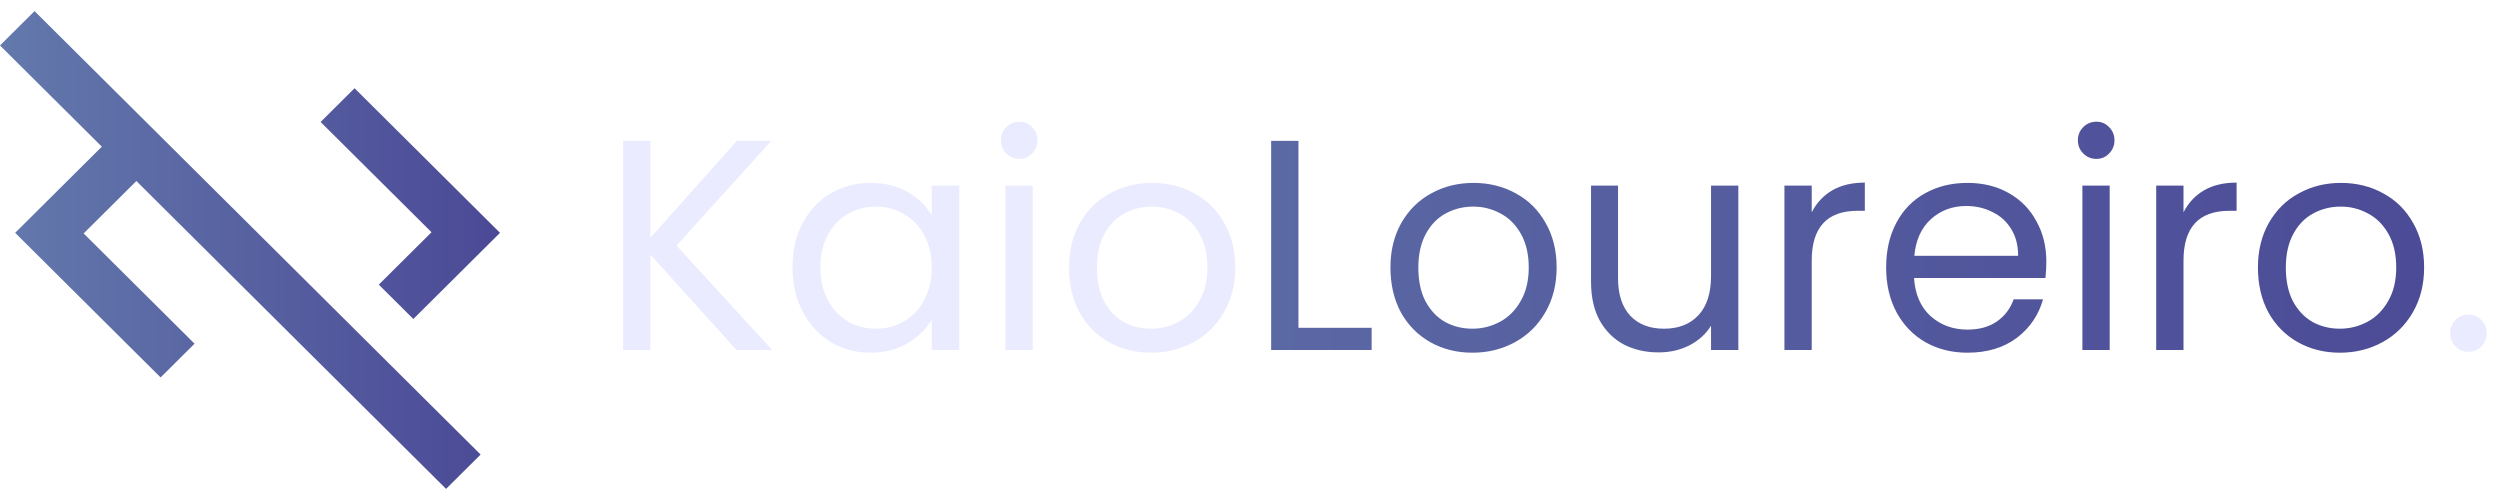
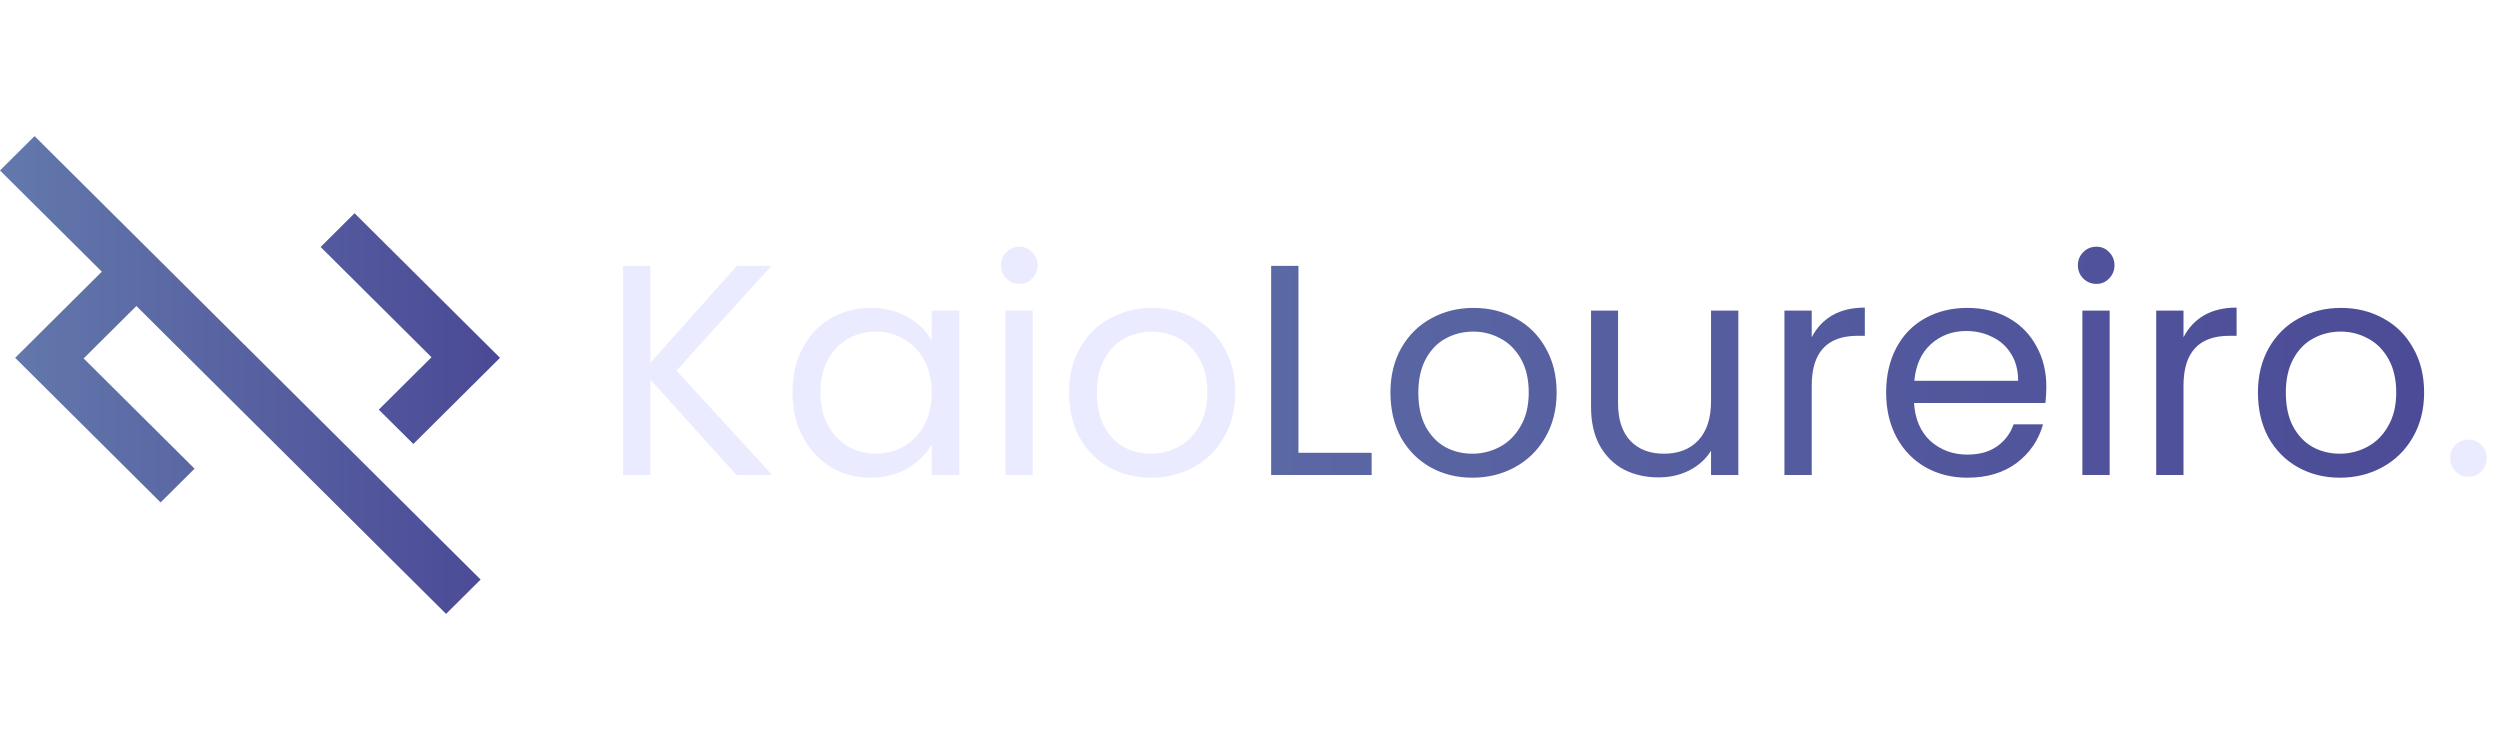
- <svg xmlns="http://www.w3.org/2000/svg" width="200" height="40" viewBox="0 0 200 40" fill="none">
-   <mask id="mask0_582_373" style="mask-type:alpha" maskUnits="userSpaceOnUse" x="0" y="0" width="40" height="40">
-     <rect width="40" height="40" fill="#D9D9D9" />
+ <svg xmlns="http://www.w3.org/2000/svg" width="200" height="60" viewBox="0 0 200 60" fill="none">
+   <mask id="mask0_582_393" style="mask-type:alpha" maskUnits="userSpaceOnUse" x="0" y="10" width="40" height="40">
+     <rect y="10" width="40" height="40" fill="#D9D9D9" />
  </mask>
-   <g mask="url(#mask0_582_373)">
-     <path d="M35.685 39.111L10.909 14.481L6.691 18.674L15.564 27.495L12.848 30.194L1.212 18.626L8.145 11.734L0 3.636L2.764 0.889L38.449 36.364L35.685 39.111ZM33.067 25.519L30.303 22.771L34.521 18.578L25.648 9.758L28.364 7.058L40 18.626L33.067 25.519Z" fill="url(#paint0_linear_582_373)" />
+   <g mask="url(#mask0_582_393)">
+     <path d="M35.685 49.111L10.909 24.481L6.691 28.674L15.564 37.495L12.848 40.194L1.212 28.626L8.145 21.734L0 13.636L2.764 10.889L38.449 46.364L35.685 49.111ZM33.067 35.519L30.303 32.772L34.521 28.578L25.648 19.758L28.364 17.058L40 28.626L33.067 35.519Z" fill="url(#paint0_linear_582_393)" />
  </g>
-   <path d="M58.92 28L52.032 20.368V28H49.848V11.272H52.032V19.024L58.944 11.272H61.704L54.12 19.648L61.776 28H58.92ZM63.399 21.376C63.399 20.032 63.671 18.856 64.215 17.848C64.759 16.824 65.503 16.032 66.447 15.472C67.407 14.912 68.471 14.632 69.639 14.632C70.791 14.632 71.791 14.88 72.639 15.376C73.487 15.872 74.119 16.496 74.535 17.248V14.848H76.743V28H74.535V25.552C74.103 26.32 73.455 26.96 72.591 27.472C71.743 27.968 70.751 28.216 69.615 28.216C68.447 28.216 67.391 27.928 66.447 27.352C65.503 26.776 64.759 25.968 64.215 24.928C63.671 23.888 63.399 22.704 63.399 21.376ZM74.535 21.4C74.535 20.408 74.335 19.544 73.935 18.808C73.535 18.072 72.991 17.512 72.303 17.128C71.631 16.728 70.887 16.528 70.071 16.528C69.255 16.528 68.511 16.72 67.839 17.104C67.167 17.488 66.631 18.048 66.231 18.784C65.831 19.52 65.631 20.384 65.631 21.376C65.631 22.384 65.831 23.264 66.231 24.016C66.631 24.752 67.167 25.32 67.839 25.72C68.511 26.104 69.255 26.296 70.071 26.296C70.887 26.296 71.631 26.104 72.303 25.72C72.991 25.32 73.535 24.752 73.935 24.016C74.335 23.264 74.535 22.392 74.535 21.4ZM81.562 12.712C81.146 12.712 80.794 12.568 80.506 12.28C80.218 11.992 80.074 11.64 80.074 11.224C80.074 10.808 80.218 10.456 80.506 10.168C80.794 9.88 81.146 9.736 81.562 9.736C81.962 9.736 82.298 9.88 82.57 10.168C82.858 10.456 83.002 10.808 83.002 11.224C83.002 11.64 82.858 11.992 82.57 12.28C82.298 12.568 81.962 12.712 81.562 12.712ZM82.618 14.848V28H80.434V14.848H82.618ZM92.076 28.216C90.844 28.216 89.724 27.936 88.716 27.376C87.724 26.816 86.94 26.024 86.364 25C85.804 23.96 85.524 22.76 85.524 21.4C85.524 20.056 85.812 18.872 86.388 17.848C86.98 16.808 87.78 16.016 88.788 15.472C89.796 14.912 90.924 14.632 92.172 14.632C93.42 14.632 94.548 14.912 95.556 15.472C96.564 16.016 97.356 16.8 97.932 17.824C98.524 18.848 98.82 20.04 98.82 21.4C98.82 22.76 98.516 23.96 97.908 25C97.316 26.024 96.508 26.816 95.484 27.376C94.46 27.936 93.324 28.216 92.076 28.216ZM92.076 26.296C92.86 26.296 93.596 26.112 94.284 25.744C94.972 25.376 95.524 24.824 95.94 24.088C96.372 23.352 96.588 22.456 96.588 21.4C96.588 20.344 96.38 19.448 95.964 18.712C95.548 17.976 95.004 17.432 94.332 17.08C93.66 16.712 92.932 16.528 92.148 16.528C91.348 16.528 90.612 16.712 89.94 17.08C89.284 17.432 88.756 17.976 88.356 18.712C87.956 19.448 87.756 20.344 87.756 21.4C87.756 22.472 87.948 23.376 88.332 24.112C88.732 24.848 89.26 25.4 89.916 25.768C90.572 26.12 91.292 26.296 92.076 26.296ZM197.497 28.144C197.081 28.144 196.729 28 196.441 27.712C196.153 27.424 196.009 27.072 196.009 26.656C196.009 26.24 196.153 25.888 196.441 25.6C196.729 25.312 197.081 25.168 197.497 25.168C197.897 25.168 198.233 25.312 198.505 25.6C198.793 25.888 198.937 26.24 198.937 26.656C198.937 27.072 198.793 27.424 198.505 27.712C198.233 28 197.897 28.144 197.497 28.144Z" fill="#EBEBFF" />
-   <path d="M103.876 26.224H109.732V28H101.692V11.272H103.876V26.224ZM117.787 28.216C116.555 28.216 115.435 27.936 114.427 27.376C113.435 26.816 112.651 26.024 112.075 25C111.515 23.96 111.235 22.76 111.235 21.4C111.235 20.056 111.523 18.872 112.099 17.848C112.691 16.808 113.491 16.016 114.499 15.472C115.507 14.912 116.635 14.632 117.883 14.632C119.131 14.632 120.259 14.912 121.267 15.472C122.275 16.016 123.067 16.8 123.643 17.824C124.235 18.848 124.531 20.04 124.531 21.4C124.531 22.76 124.227 23.96 123.619 25C123.027 26.024 122.219 26.816 121.195 27.376C120.171 27.936 119.035 28.216 117.787 28.216ZM117.787 26.296C118.571 26.296 119.307 26.112 119.995 25.744C120.683 25.376 121.235 24.824 121.651 24.088C122.083 23.352 122.299 22.456 122.299 21.4C122.299 20.344 122.091 19.448 121.675 18.712C121.259 17.976 120.715 17.432 120.043 17.08C119.371 16.712 118.643 16.528 117.859 16.528C117.059 16.528 116.323 16.712 115.651 17.08C114.995 17.432 114.467 17.976 114.067 18.712C113.667 19.448 113.467 20.344 113.467 21.4C113.467 22.472 113.659 23.376 114.043 24.112C114.443 24.848 114.971 25.4 115.627 25.768C116.283 26.12 117.003 26.296 117.787 26.296ZM139.067 14.848V28H136.883V26.056C136.467 26.728 135.883 27.256 135.131 27.64C134.395 28.008 133.579 28.192 132.683 28.192C131.659 28.192 130.739 27.984 129.923 27.568C129.107 27.136 128.459 26.496 127.979 25.648C127.515 24.8 127.283 23.768 127.283 22.552V14.848H129.443V22.264C129.443 23.56 129.771 24.56 130.427 25.264C131.083 25.952 131.979 26.296 133.115 26.296C134.283 26.296 135.203 25.936 135.875 25.216C136.547 24.496 136.883 23.448 136.883 22.072V14.848H139.067ZM144.938 16.984C145.322 16.232 145.866 15.648 146.57 15.232C147.29 14.816 148.162 14.608 149.186 14.608V16.864H148.61C146.162 16.864 144.938 18.192 144.938 20.848V28H142.754V14.848H144.938V16.984ZM163.707 20.92C163.707 21.336 163.683 21.776 163.635 22.24H153.123C153.203 23.536 153.643 24.552 154.443 25.288C155.259 26.008 156.243 26.368 157.395 26.368C158.339 26.368 159.123 26.152 159.747 25.72C160.387 25.272 160.835 24.68 161.091 23.944H163.443C163.091 25.208 162.387 26.24 161.331 27.04C160.275 27.824 158.963 28.216 157.395 28.216C156.147 28.216 155.027 27.936 154.035 27.376C153.059 26.816 152.291 26.024 151.731 25C151.171 23.96 150.891 22.76 150.891 21.4C150.891 20.04 151.163 18.848 151.707 17.824C152.251 16.8 153.011 16.016 153.987 15.472C154.979 14.912 156.115 14.632 157.395 14.632C158.643 14.632 159.747 14.904 160.707 15.448C161.667 15.992 162.403 16.744 162.915 17.704C163.443 18.648 163.707 19.72 163.707 20.92ZM161.451 20.464C161.451 19.632 161.267 18.92 160.899 18.328C160.531 17.72 160.027 17.264 159.387 16.96C158.763 16.64 158.067 16.48 157.299 16.48C156.195 16.48 155.251 16.832 154.467 17.536C153.699 18.24 153.259 19.216 153.147 20.464H161.451ZM167.718 12.712C167.302 12.712 166.95 12.568 166.662 12.28C166.374 11.992 166.23 11.64 166.23 11.224C166.23 10.808 166.374 10.456 166.662 10.168C166.95 9.88 167.302 9.736 167.718 9.736C168.118 9.736 168.454 9.88 168.726 10.168C169.014 10.456 169.158 10.808 169.158 11.224C169.158 11.64 169.014 11.992 168.726 12.28C168.454 12.568 168.118 12.712 167.718 12.712ZM168.774 14.848V28H166.59V14.848H168.774ZM174.68 16.984C175.064 16.232 175.608 15.648 176.312 15.232C177.032 14.816 177.904 14.608 178.928 14.608V16.864H178.352C175.904 16.864 174.68 18.192 174.68 20.848V28H172.496V14.848H174.68V16.984ZM187.186 28.216C185.954 28.216 184.834 27.936 183.826 27.376C182.834 26.816 182.05 26.024 181.474 25C180.914 23.96 180.634 22.76 180.634 21.4C180.634 20.056 180.922 18.872 181.498 17.848C182.09 16.808 182.89 16.016 183.898 15.472C184.906 14.912 186.034 14.632 187.282 14.632C188.53 14.632 189.658 14.912 190.666 15.472C191.674 16.016 192.466 16.8 193.042 17.824C193.634 18.848 193.93 20.04 193.93 21.4C193.93 22.76 193.626 23.96 193.018 25C192.426 26.024 191.618 26.816 190.594 27.376C189.57 27.936 188.434 28.216 187.186 28.216ZM187.186 26.296C187.97 26.296 188.706 26.112 189.394 25.744C190.082 25.376 190.634 24.824 191.05 24.088C191.482 23.352 191.698 22.456 191.698 21.4C191.698 20.344 191.49 19.448 191.074 18.712C190.658 17.976 190.114 17.432 189.442 17.08C188.77 16.712 188.042 16.528 187.258 16.528C186.458 16.528 185.722 16.712 185.05 17.08C184.394 17.432 183.866 17.976 183.466 18.712C183.066 19.448 182.866 20.344 182.866 21.4C182.866 22.472 183.058 23.376 183.442 24.112C183.842 24.848 184.37 25.4 185.026 25.768C185.682 26.12 186.402 26.296 187.186 26.296Z" fill="url(#paint1_linear_582_373)" />
+   <path d="M58.92 38L52.032 30.368V38H49.848V21.272H52.032V29.024L58.944 21.272H61.704L54.12 29.648L61.776 38H58.92ZM63.399 31.376C63.399 30.032 63.671 28.856 64.215 27.848C64.759 26.824 65.503 26.032 66.447 25.472C67.407 24.912 68.471 24.632 69.639 24.632C70.791 24.632 71.791 24.88 72.639 25.376C73.487 25.872 74.119 26.496 74.535 27.248V24.848H76.743V38H74.535V35.552C74.103 36.32 73.455 36.96 72.591 37.472C71.743 37.968 70.751 38.216 69.615 38.216C68.447 38.216 67.391 37.928 66.447 37.352C65.503 36.776 64.759 35.968 64.215 34.928C63.671 33.888 63.399 32.704 63.399 31.376ZM74.535 31.4C74.535 30.408 74.335 29.544 73.935 28.808C73.535 28.072 72.991 27.512 72.303 27.128C71.631 26.728 70.887 26.528 70.071 26.528C69.255 26.528 68.511 26.72 67.839 27.104C67.167 27.488 66.631 28.048 66.231 28.784C65.831 29.52 65.631 30.384 65.631 31.376C65.631 32.384 65.831 33.264 66.231 34.016C66.631 34.752 67.167 35.32 67.839 35.72C68.511 36.104 69.255 36.296 70.071 36.296C70.887 36.296 71.631 36.104 72.303 35.72C72.991 35.32 73.535 34.752 73.935 34.016C74.335 33.264 74.535 32.392 74.535 31.4ZM81.562 22.712C81.146 22.712 80.794 22.568 80.506 22.28C80.218 21.992 80.074 21.64 80.074 21.224C80.074 20.808 80.218 20.456 80.506 20.168C80.794 19.88 81.146 19.736 81.562 19.736C81.962 19.736 82.298 19.88 82.57 20.168C82.858 20.456 83.002 20.808 83.002 21.224C83.002 21.64 82.858 21.992 82.57 22.28C82.298 22.568 81.962 22.712 81.562 22.712ZM82.618 24.848V38H80.434V24.848H82.618ZM92.076 38.216C90.844 38.216 89.724 37.936 88.716 37.376C87.724 36.816 86.94 36.024 86.364 35C85.804 33.96 85.524 32.76 85.524 31.4C85.524 30.056 85.812 28.872 86.388 27.848C86.98 26.808 87.78 26.016 88.788 25.472C89.796 24.912 90.924 24.632 92.172 24.632C93.42 24.632 94.548 24.912 95.556 25.472C96.564 26.016 97.356 26.8 97.932 27.824C98.524 28.848 98.82 30.04 98.82 31.4C98.82 32.76 98.516 33.96 97.908 35C97.316 36.024 96.508 36.816 95.484 37.376C94.46 37.936 93.324 38.216 92.076 38.216ZM92.076 36.296C92.86 36.296 93.596 36.112 94.284 35.744C94.972 35.376 95.524 34.824 95.94 34.088C96.372 33.352 96.588 32.456 96.588 31.4C96.588 30.344 96.38 29.448 95.964 28.712C95.548 27.976 95.004 27.432 94.332 27.08C93.66 26.712 92.932 26.528 92.148 26.528C91.348 26.528 90.612 26.712 89.94 27.08C89.284 27.432 88.756 27.976 88.356 28.712C87.956 29.448 87.756 30.344 87.756 31.4C87.756 32.472 87.948 33.376 88.332 34.112C88.732 34.848 89.26 35.4 89.916 35.768C90.572 36.12 91.292 36.296 92.076 36.296ZM197.497 38.144C197.081 38.144 196.729 38 196.441 37.712C196.153 37.424 196.009 37.072 196.009 36.656C196.009 36.24 196.153 35.888 196.441 35.6C196.729 35.312 197.081 35.168 197.497 35.168C197.897 35.168 198.233 35.312 198.505 35.6C198.793 35.888 198.937 36.24 198.937 36.656C198.937 37.072 198.793 37.424 198.505 37.712C198.233 38 197.897 38.144 197.497 38.144Z" fill="#EBEBFF" />
+   <path d="M103.876 36.224H109.732V38H101.692V21.272H103.876V36.224ZM117.787 38.216C116.555 38.216 115.435 37.936 114.427 37.376C113.435 36.816 112.651 36.024 112.075 35C111.515 33.96 111.235 32.76 111.235 31.4C111.235 30.056 111.523 28.872 112.099 27.848C112.691 26.808 113.491 26.016 114.499 25.472C115.507 24.912 116.635 24.632 117.883 24.632C119.131 24.632 120.259 24.912 121.267 25.472C122.275 26.016 123.067 26.8 123.643 27.824C124.235 28.848 124.531 30.04 124.531 31.4C124.531 32.76 124.227 33.96 123.619 35C123.027 36.024 122.219 36.816 121.195 37.376C120.171 37.936 119.035 38.216 117.787 38.216ZM117.787 36.296C118.571 36.296 119.307 36.112 119.995 35.744C120.683 35.376 121.235 34.824 121.651 34.088C122.083 33.352 122.299 32.456 122.299 31.4C122.299 30.344 122.091 29.448 121.675 28.712C121.259 27.976 120.715 27.432 120.043 27.08C119.371 26.712 118.643 26.528 117.859 26.528C117.059 26.528 116.323 26.712 115.651 27.08C114.995 27.432 114.467 27.976 114.067 28.712C113.667 29.448 113.467 30.344 113.467 31.4C113.467 32.472 113.659 33.376 114.043 34.112C114.443 34.848 114.971 35.4 115.627 35.768C116.283 36.12 117.003 36.296 117.787 36.296ZM139.067 24.848V38H136.883V36.056C136.467 36.728 135.883 37.256 135.131 37.64C134.395 38.008 133.579 38.192 132.683 38.192C131.659 38.192 130.739 37.984 129.923 37.568C129.107 37.136 128.459 36.496 127.979 35.648C127.515 34.8 127.283 33.768 127.283 32.552V24.848H129.443V32.264C129.443 33.56 129.771 34.56 130.427 35.264C131.083 35.952 131.979 36.296 133.115 36.296C134.283 36.296 135.203 35.936 135.875 35.216C136.547 34.496 136.883 33.448 136.883 32.072V24.848H139.067ZM144.938 26.984C145.322 26.232 145.866 25.648 146.57 25.232C147.29 24.816 148.162 24.608 149.186 24.608V26.864H148.61C146.162 26.864 144.938 28.192 144.938 30.848V38H142.754V24.848H144.938V26.984ZM163.707 30.92C163.707 31.336 163.683 31.776 163.635 32.24H153.123C153.203 33.536 153.643 34.552 154.443 35.288C155.259 36.008 156.243 36.368 157.395 36.368C158.339 36.368 159.123 36.152 159.747 35.72C160.387 35.272 160.835 34.68 161.091 33.944H163.443C163.091 35.208 162.387 36.24 161.331 37.04C160.275 37.824 158.963 38.216 157.395 38.216C156.147 38.216 155.027 37.936 154.035 37.376C153.059 36.816 152.291 36.024 151.731 35C151.171 33.96 150.891 32.76 150.891 31.4C150.891 30.04 151.163 28.848 151.707 27.824C152.251 26.8 153.011 26.016 153.987 25.472C154.979 24.912 156.115 24.632 157.395 24.632C158.643 24.632 159.747 24.904 160.707 25.448C161.667 25.992 162.403 26.744 162.915 27.704C163.443 28.648 163.707 29.72 163.707 30.92ZM161.451 30.464C161.451 29.632 161.267 28.92 160.899 28.328C160.531 27.72 160.027 27.264 159.387 26.96C158.763 26.64 158.067 26.48 157.299 26.48C156.195 26.48 155.251 26.832 154.467 27.536C153.699 28.24 153.259 29.216 153.147 30.464H161.451ZM167.718 22.712C167.302 22.712 166.95 22.568 166.662 22.28C166.374 21.992 166.23 21.64 166.23 21.224C166.23 20.808 166.374 20.456 166.662 20.168C166.95 19.88 167.302 19.736 167.718 19.736C168.118 19.736 168.454 19.88 168.726 20.168C169.014 20.456 169.158 20.808 169.158 21.224C169.158 21.64 169.014 21.992 168.726 22.28C168.454 22.568 168.118 22.712 167.718 22.712ZM168.774 24.848V38H166.59V24.848H168.774ZM174.68 26.984C175.064 26.232 175.608 25.648 176.312 25.232C177.032 24.816 177.904 24.608 178.928 24.608V26.864H178.352C175.904 26.864 174.68 28.192 174.68 30.848V38H172.496V24.848H174.68V26.984ZM187.186 38.216C185.954 38.216 184.834 37.936 183.826 37.376C182.834 36.816 182.05 36.024 181.474 35C180.914 33.96 180.634 32.76 180.634 31.4C180.634 30.056 180.922 28.872 181.498 27.848C182.09 26.808 182.89 26.016 183.898 25.472C184.906 24.912 186.034 24.632 187.282 24.632C188.53 24.632 189.658 24.912 190.666 25.472C191.674 26.016 192.466 26.8 193.042 27.824C193.634 28.848 193.93 30.04 193.93 31.4C193.93 32.76 193.626 33.96 193.018 35C192.426 36.024 191.618 36.816 190.594 37.376C189.57 37.936 188.434 38.216 187.186 38.216ZM187.186 36.296C187.97 36.296 188.706 36.112 189.394 35.744C190.082 35.376 190.634 34.824 191.05 34.088C191.482 33.352 191.698 32.456 191.698 31.4C191.698 30.344 191.49 29.448 191.074 28.712C190.658 27.976 190.114 27.432 189.442 27.08C188.77 26.712 188.042 26.528 187.258 26.528C186.458 26.528 185.722 26.712 185.05 27.08C184.394 27.432 183.866 27.976 183.466 28.712C183.066 29.448 182.866 30.344 182.866 31.4C182.866 32.472 183.058 33.376 183.442 34.112C183.842 34.848 184.37 35.4 185.026 35.768C185.682 36.12 186.402 36.296 187.186 36.296Z" fill="url(#paint1_linear_582_393)" />
  <defs>
-     <linearGradient id="paint0_linear_582_373" x1="0" y1="20" x2="40" y2="20" gradientUnits="userSpaceOnUse">
+     <linearGradient id="paint0_linear_582_393" x1="0" y1="30" x2="40" y2="30" gradientUnits="userSpaceOnUse">
      <stop stop-color="#6379AC" />
      <stop offset="1" stop-color="#4B4996" />
    </linearGradient>
-     <linearGradient id="paint1_linear_582_373" x1="48" y1="20" x2="200" y2="20" gradientUnits="userSpaceOnUse">
+     <linearGradient id="paint1_linear_582_393" x1="48" y1="30" x2="200" y2="30" gradientUnits="userSpaceOnUse">
      <stop stop-color="#6379AC" />
      <stop offset="1" stop-color="#4B4996" />
    </linearGradient>
  </defs>
</svg>
